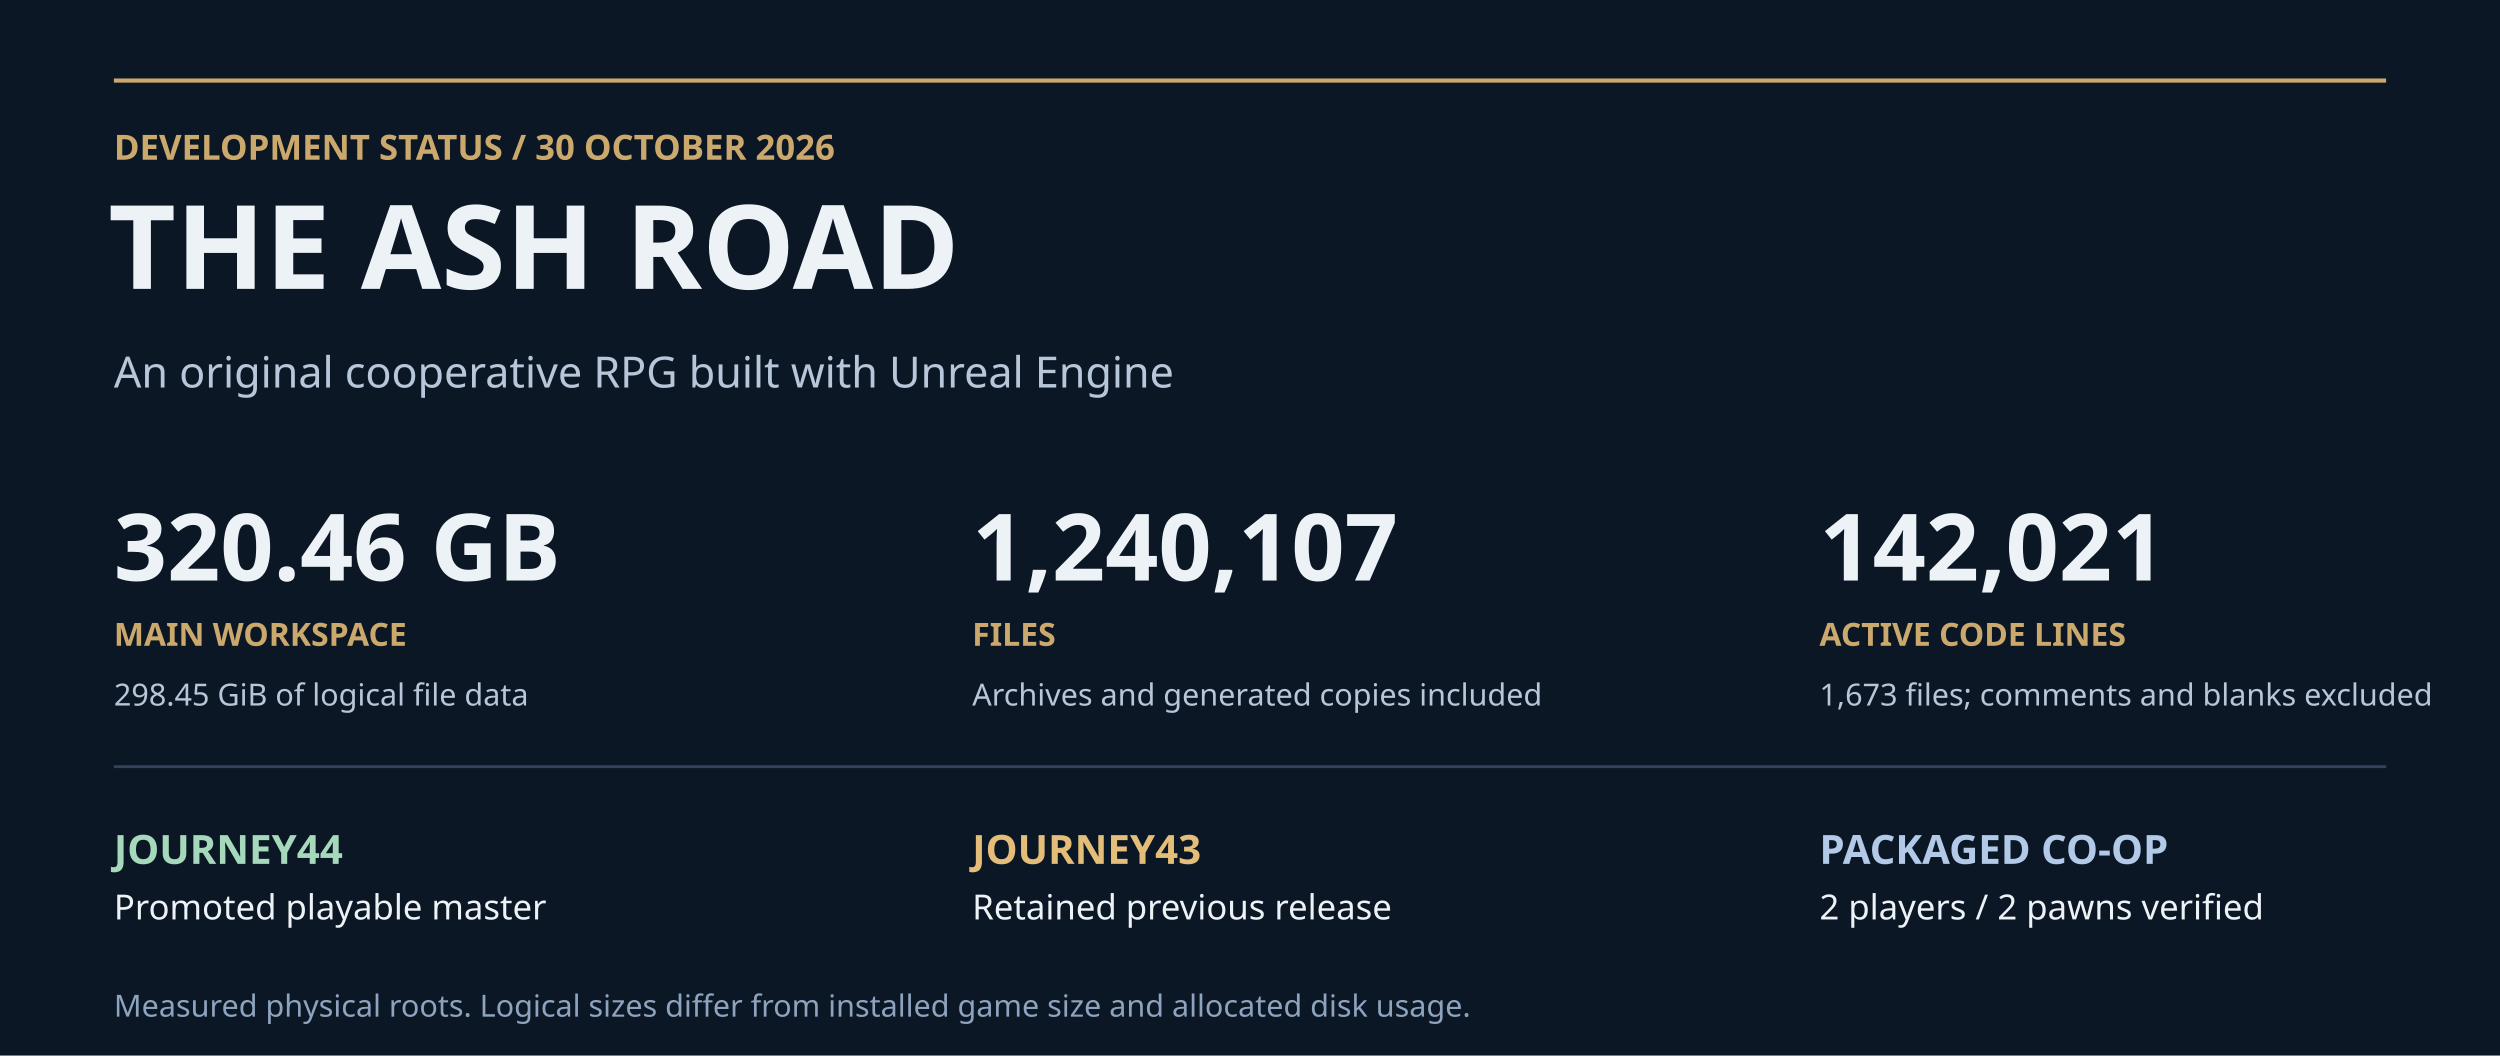
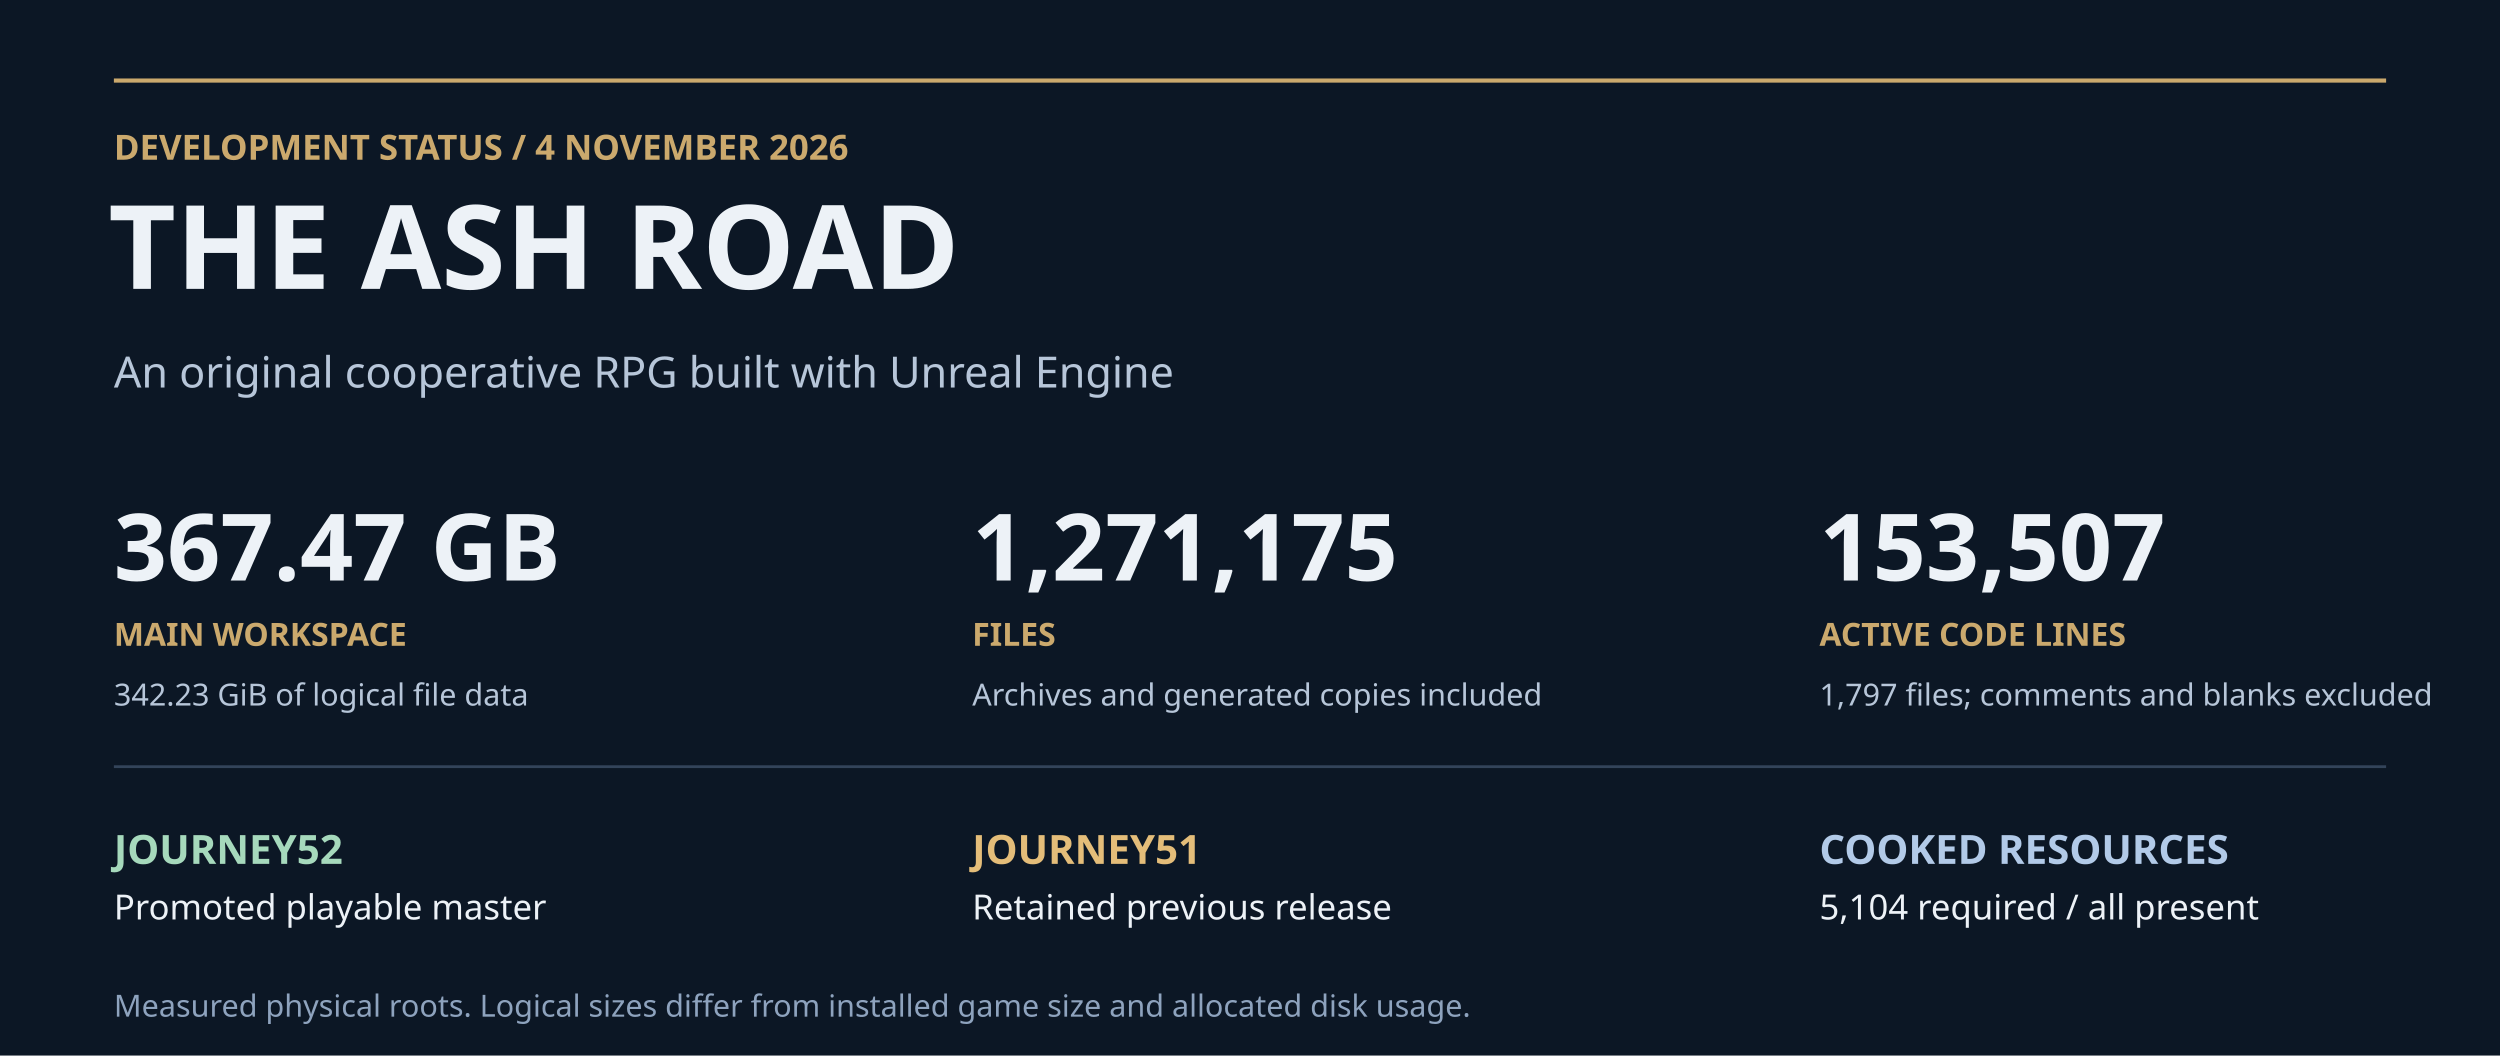
<svg xmlns="http://www.w3.org/2000/svg" width="1800" height="760" viewBox="0 0 1800 760" role="img" aria-labelledby="title desc">
  <rect width="1800" height="760" fill="#0C1725" />
  <line x1="82" y1="58" x2="1718" y2="58" stroke="#CBA96D" stroke-width="3" />
-   <text x="82" y="115" fill="#CBA96D" font-family="Segoe UI,sans-serif" font-size="25" font-weight="600">DEVELOPMENT STATUS   /   30 OCTOBER 2026</text>
+   <text x="82" y="115" fill="#CBA96D" font-family="Segoe UI,sans-serif" font-size="25" font-weight="600">DEVELOPMENT STATUS   /   4 NOVEMBER 2026</text>
  <text x="78" y="208" fill="#EDF2F7" font-family="Georgia,sans-serif" font-size="84" font-weight="600">THE ASH ROAD</text>
  <text x="82" y="279" fill="#B7C6D9" font-family="Segoe UI,sans-serif" font-size="31" font-weight="400">An original cooperative RPG built with Unreal Engine</text>
-   <text x="82" y="418" fill="#EDF2F7" font-family="Segoe UI,sans-serif" font-size="67" font-weight="600">320.46 GB</text>
+   <text x="82" y="418" fill="#EDF2F7" font-family="Segoe UI,sans-serif" font-size="67" font-weight="600">367.47 GB</text>
  <text x="82" y="465" fill="#CBA96D" font-family="Segoe UI,sans-serif" font-size="23" font-weight="600">MAIN WORKSPACE</text>
-   <text x="82" y="508" fill="#B7C6D9" font-family="Segoe UI,sans-serif" font-size="22" font-weight="400">298.45 GiB of logical file data</text>
-   <text x="700" y="418" fill="#EDF2F7" font-family="Segoe UI,sans-serif" font-size="67" font-weight="600">1,240,107</text>
+   <text x="82" y="508" fill="#B7C6D9" font-family="Segoe UI,sans-serif" font-size="22" font-weight="400">342.23 GiB of logical file data</text>
+   <text x="700" y="418" fill="#EDF2F7" font-family="Segoe UI,sans-serif" font-size="67" font-weight="600">1,271,175</text>
  <text x="700" y="465" fill="#CBA96D" font-family="Segoe UI,sans-serif" font-size="23" font-weight="600">FILES</text>
  <text x="700" y="508" fill="#B7C6D9" font-family="Segoe UI,sans-serif" font-size="22" font-weight="400">Archives and generated copies included</text>
-   <text x="1310" y="418" fill="#EDF2F7" font-family="Segoe UI,sans-serif" font-size="67" font-weight="600">142,021</text>
+   <text x="1310" y="418" fill="#EDF2F7" font-family="Segoe UI,sans-serif" font-size="67" font-weight="600">153,507</text>
  <text x="1310" y="465" fill="#CBA96D" font-family="Segoe UI,sans-serif" font-size="23" font-weight="600">ACTIVE CODE LINES</text>
-   <text x="1310" y="508" fill="#B7C6D9" font-family="Segoe UI,sans-serif" font-size="22" font-weight="400">1,673 files; comments and blanks excluded</text>
+   <text x="1310" y="508" fill="#B7C6D9" font-family="Segoe UI,sans-serif" font-size="22" font-weight="400">1,797 files; comments and blanks excluded</text>
  <line x1="82" y1="552" x2="1718" y2="552" stroke="#33445A" stroke-width="2" />
-   <text x="82" y="622" fill="#A6D9BC" font-family="Segoe UI,sans-serif" font-size="29" font-weight="600">JOURNEY44</text>
+   <text x="82" y="622" fill="#A6D9BC" font-family="Segoe UI,sans-serif" font-size="29" font-weight="600">JOURNEY52</text>
  <text x="82" y="662" fill="#EDF2F7" font-family="Segoe UI,sans-serif" font-size="25" font-weight="400">Promoted playable master</text>
-   <text x="700" y="622" fill="#E4BD79" font-family="Segoe UI,sans-serif" font-size="29" font-weight="600">JOURNEY43</text>
+   <text x="700" y="622" fill="#E4BD79" font-family="Segoe UI,sans-serif" font-size="29" font-weight="600">JOURNEY51</text>
  <text x="700" y="662" fill="#EDF2F7" font-family="Segoe UI,sans-serif" font-size="25" font-weight="400">Retained previous release</text>
-   <text x="1310" y="622" fill="#B2CAE8" font-family="Segoe UI,sans-serif" font-size="29" font-weight="600">PACKAGED CO-OP</text>
-   <text x="1310" y="662" fill="#EDF2F7" font-family="Segoe UI,sans-serif" font-size="25" font-weight="400">2 players / 2 pawns verified</text>
+   <text x="1310" y="622" fill="#B2CAE8" font-family="Segoe UI,sans-serif" font-size="29" font-weight="600">COOKED RESOURCES</text>
+   <text x="1310" y="662" fill="#EDF2F7" font-family="Segoe UI,sans-serif" font-size="25" font-weight="400">5,104 required / all present</text>
  <text x="82" y="732" fill="#8EA3BE" font-family="Segoe UI,sans-serif" font-size="22" font-weight="400">Measured physical roots. Logical sizes differ from installed game size and allocated disk usage.</text>
</svg>
